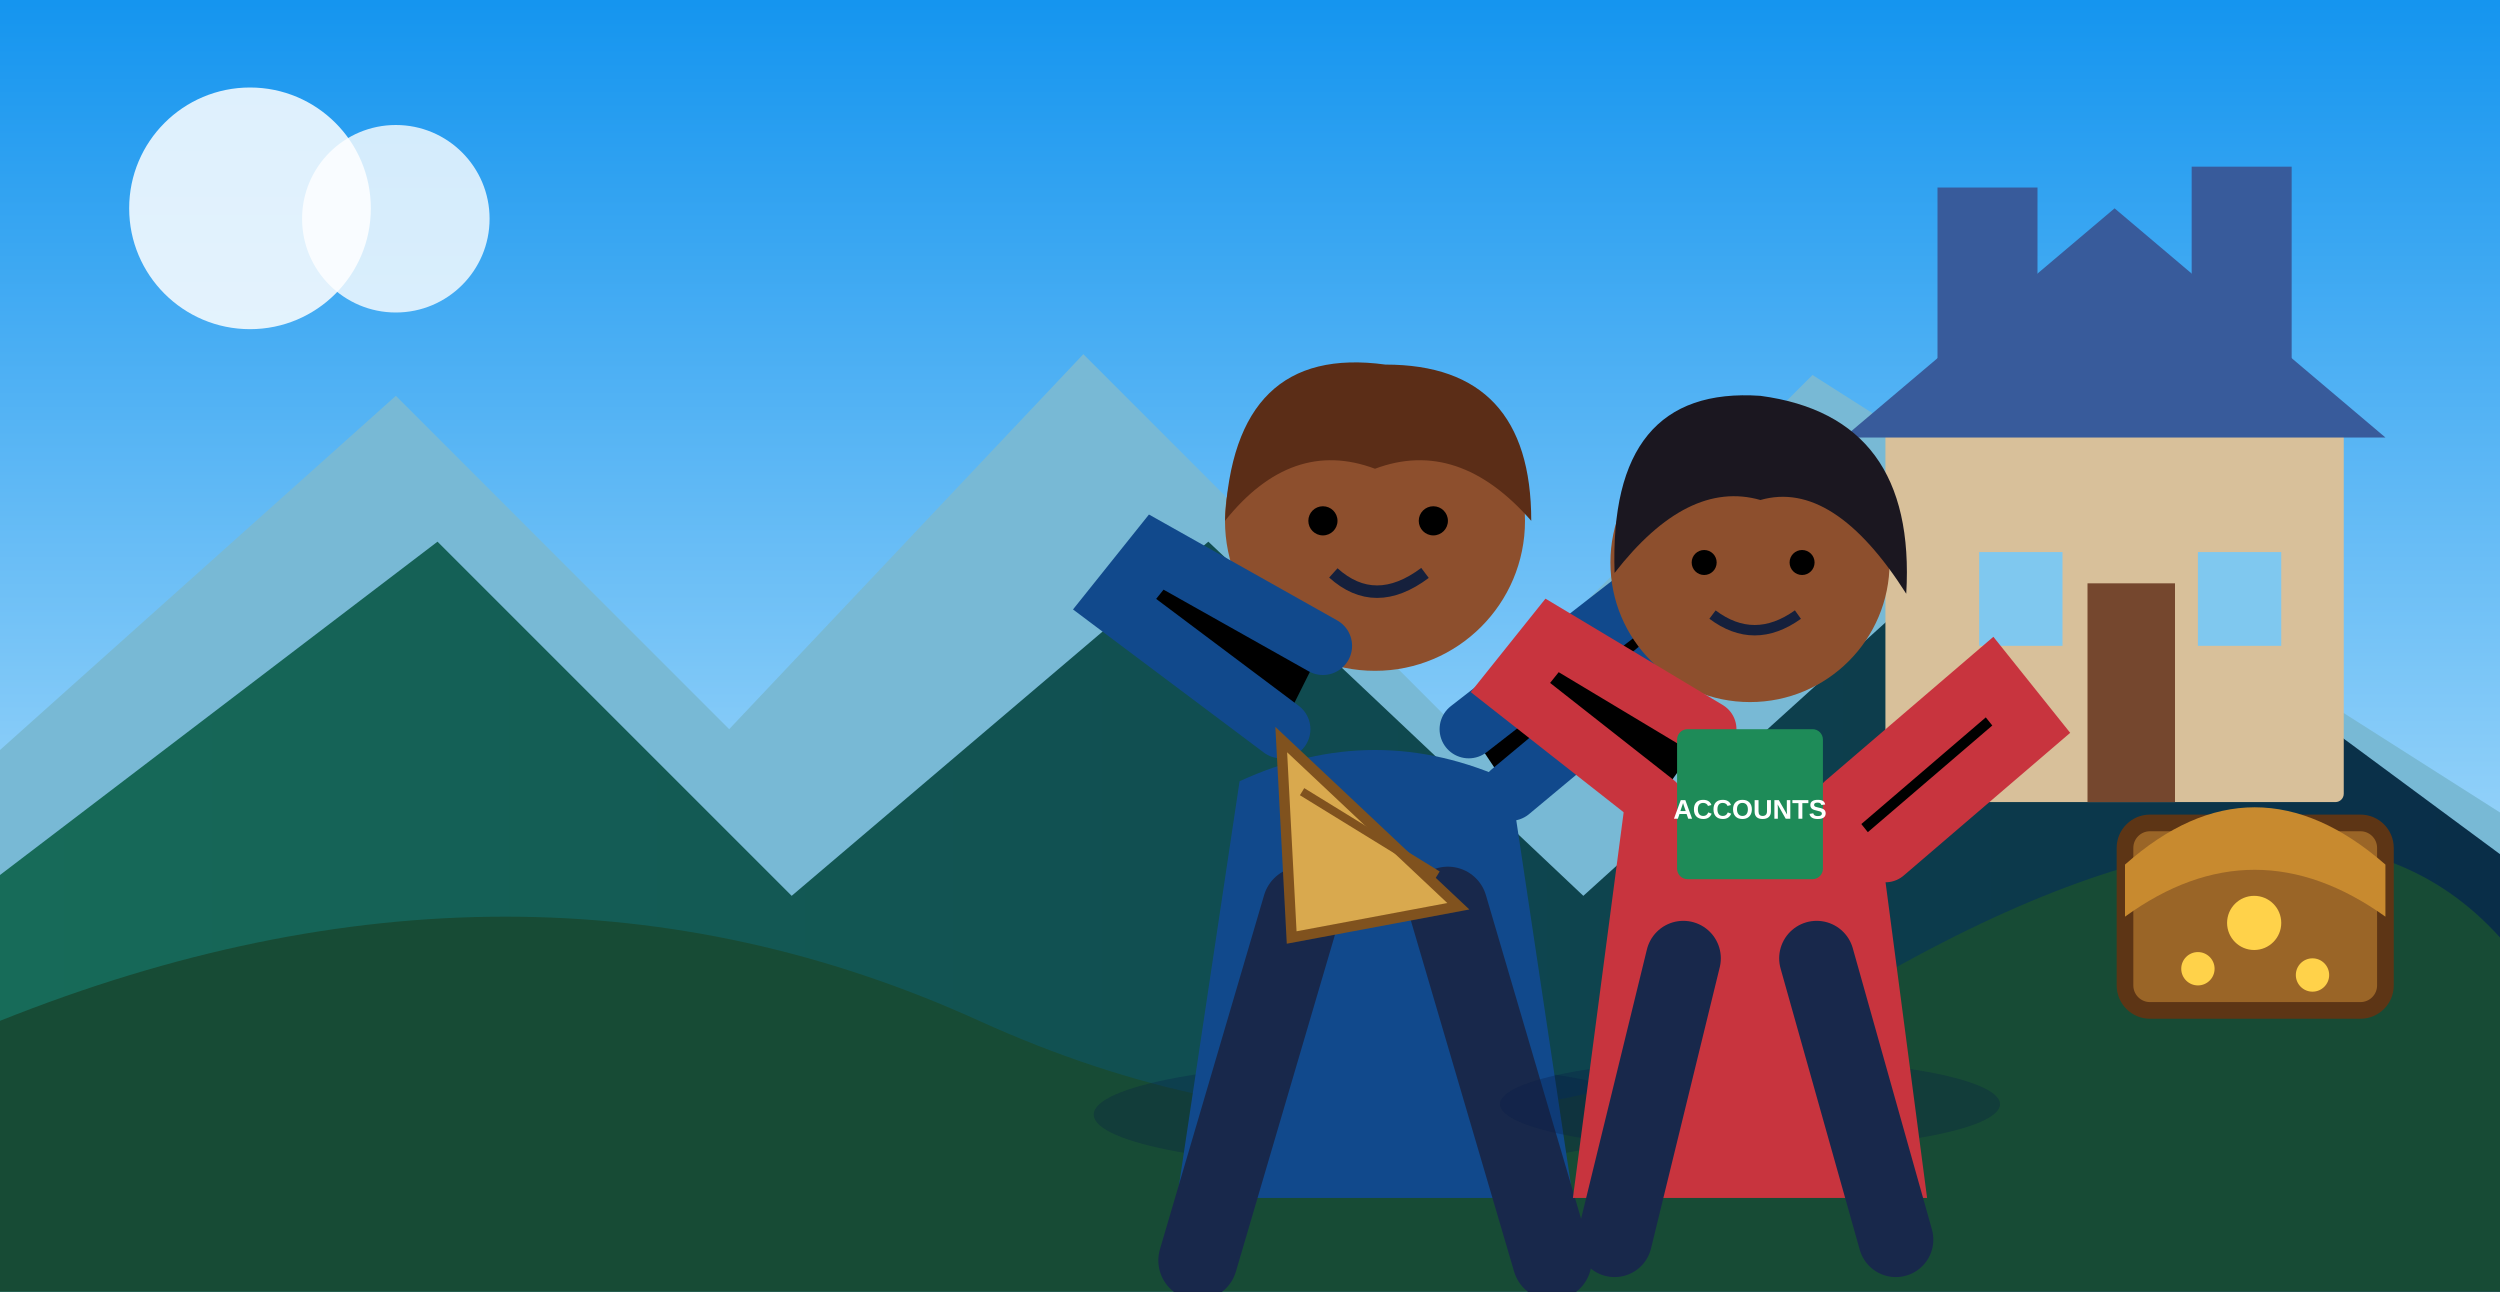
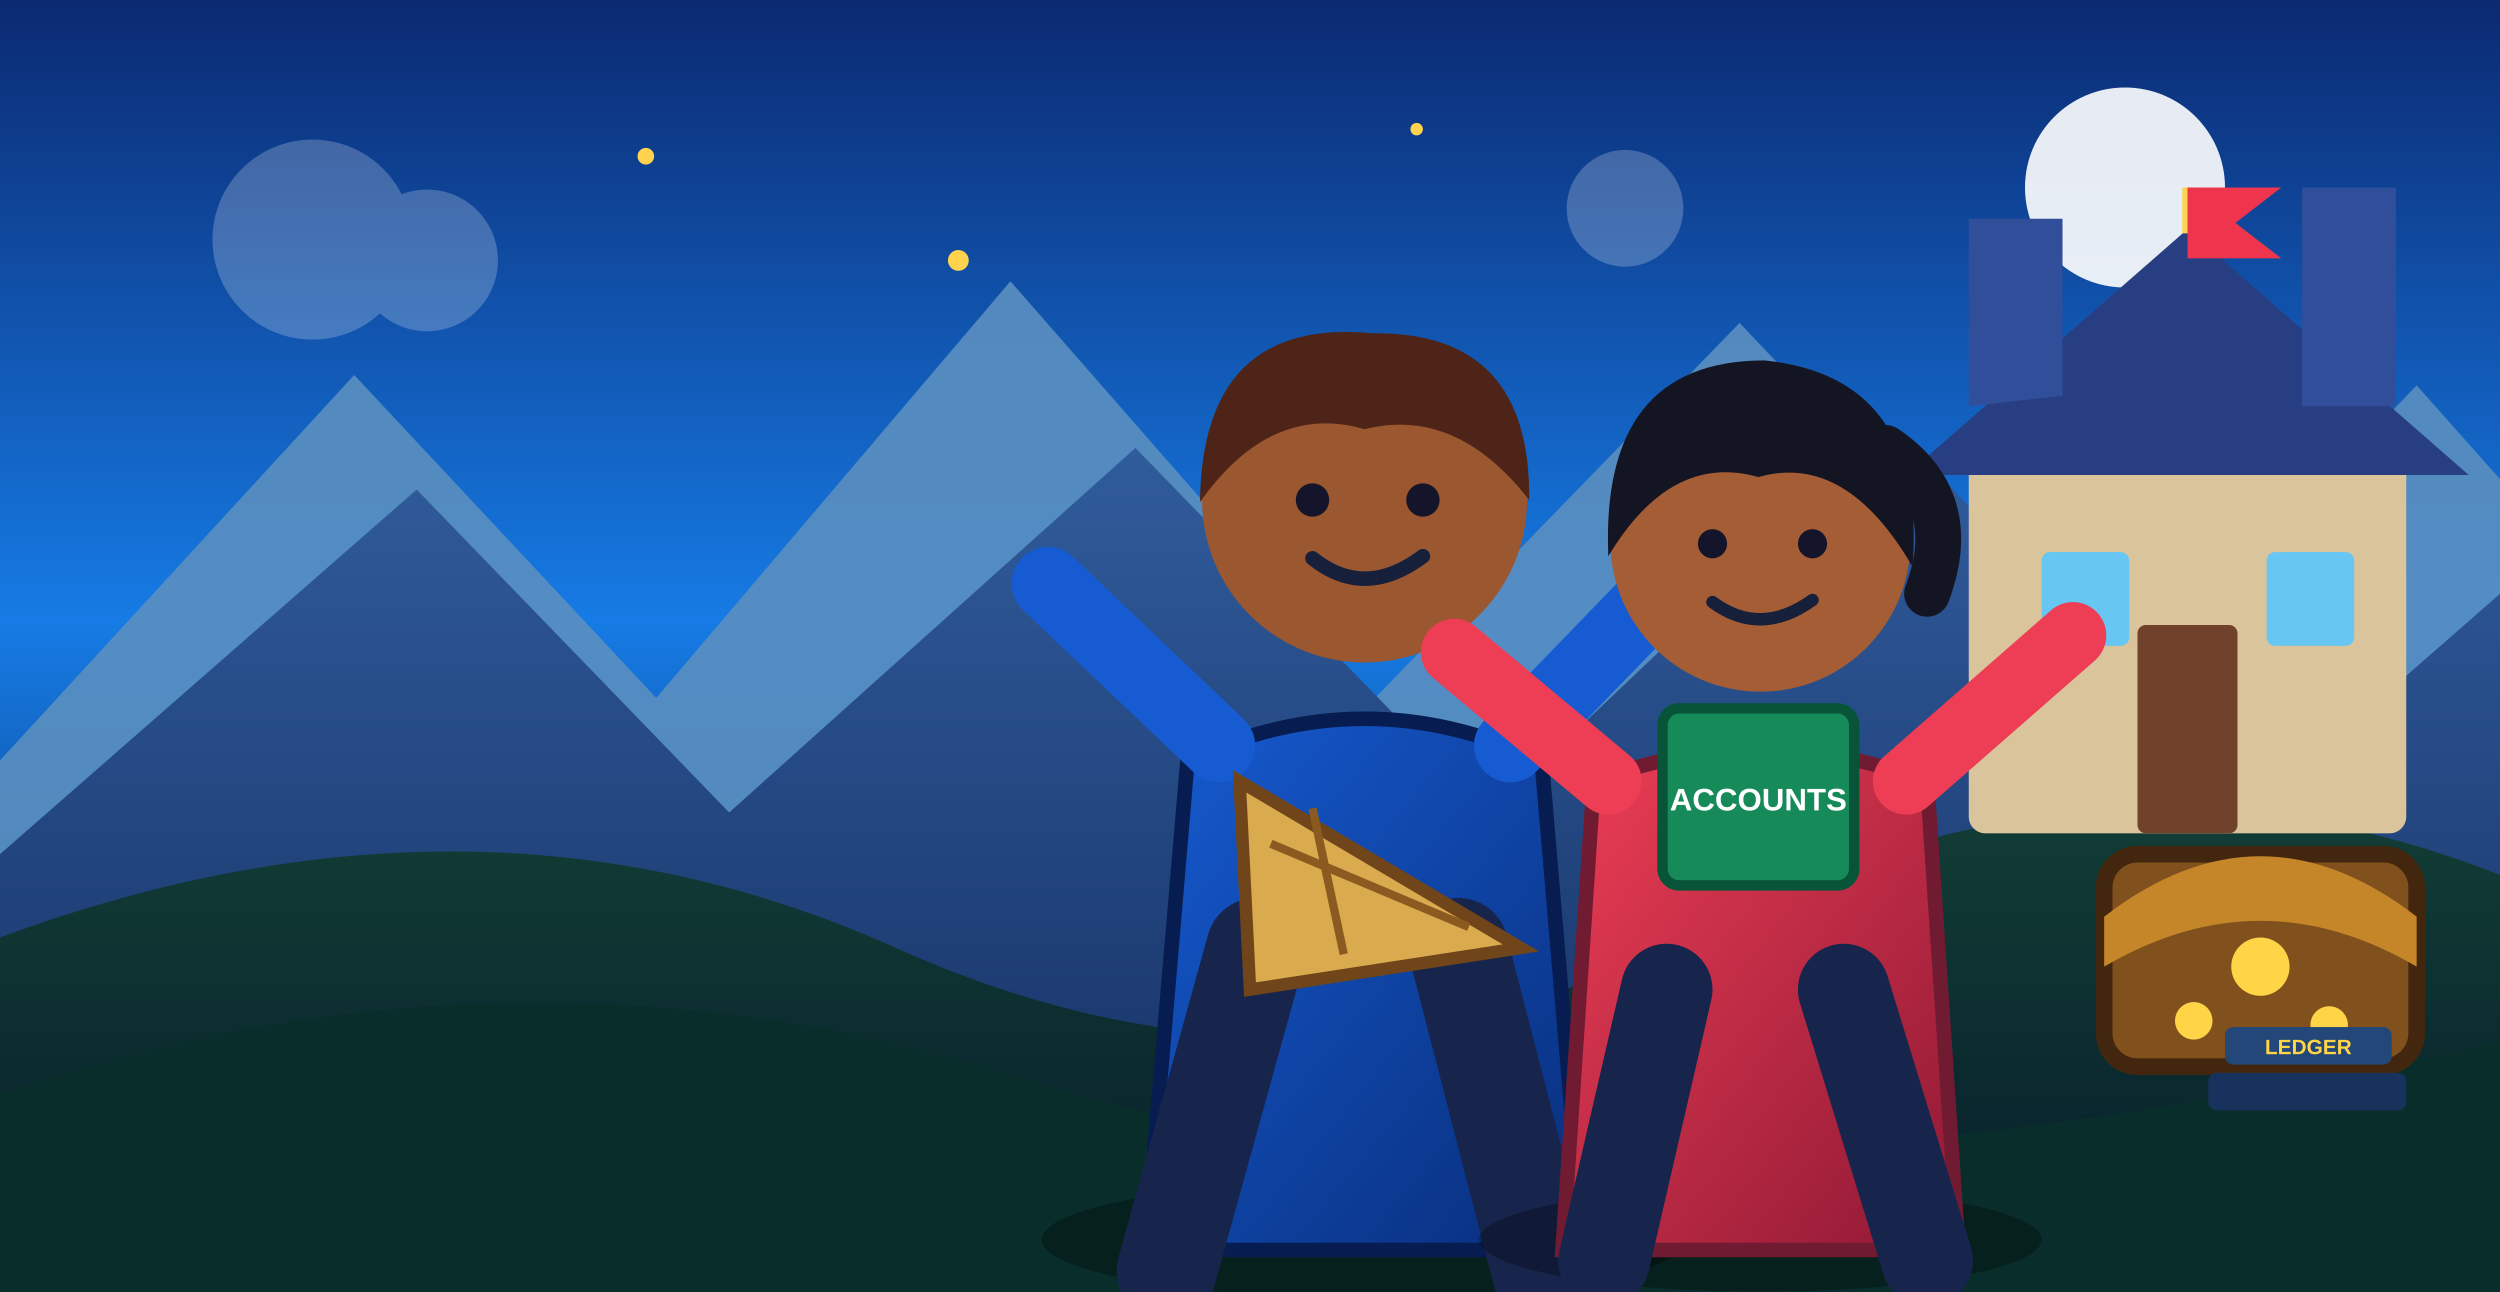
<svg xmlns="http://www.w3.org/2000/svg" viewBox="0 0 1200 620">
  <defs>
    <linearGradient id="sky" x2="0" y2="1">
-       <stop stop-color="#1595ef" />
-       <stop offset="1" stop-color="#d9f3ff" />
+       <stop stop-color="#0b2a72" />
+       <stop offset=".48" stop-color="#167be5" />
+       <stop offset="1" stop-color="#071b45" />
    </linearGradient>
-     <linearGradient id="hill">
-       <stop stop-color="#176c59" />
-       <stop offset="1" stop-color="#092d48" />
+     <linearGradient id="mount" x2="0" y2="1">
+       <stop stop-color="#315d9d" />
+       <stop offset="1" stop-color="#122b5d" />
    </linearGradient>
+     <linearGradient id="ground" x2="0" y2="1">
+       <stop stop-color="#123d35" />
+       <stop offset="1" stop-color="#061b2b" />
+     </linearGradient>
+     <linearGradient id="coat" x2="1" y2="1">
+       <stop stop-color="#165bd1" />
+       <stop offset="1" stop-color="#082d7a" />
+     </linearGradient>
+     <linearGradient id="redcoat" x2="1" y2="1">
+       <stop stop-color="#ed3e55" />
+       <stop offset="1" stop-color="#8e1834" />
+     </linearGradient>
+     <filter id="glow">
+       <feGaussianBlur stdDeviation="5" />
+     </filter>
  </defs>
  <rect width="1200" height="620" fill="url(#sky)" />
-   <circle cx="120" cy="100" r="58" fill="#fff" opacity=".85" />
-   <circle cx="190" cy="105" r="45" fill="#fff" opacity=".8" />
-   <path d="M0 360L190 190 350 350 520 170 700 350 870 180 1200 390V620H0Z" fill="#78b9d5" />
-   <path d="M0 420L210 260 380 430 580 260 760 430 970 240 1200 410V620H0Z" fill="url(#hill)" />
-   <path d="M0 490Q250 390 470 490T900 470T1200 450V620H0Z" fill="#174b35" />
-   <g transform="translate(865 75)">
-     <rect x="40" y="130" width="220" height="180" rx="4" fill="#d8c09a" />
-     <path d="M20 135L150 25 280 135Z" fill="#385b9b" />
-     <path d="M65 100V15h48v90M187 100V5h48v105" fill="#385b9b" />
-     <path d="M137 310V205h42v105" fill="#75472e" />
-     <path d="M85 190h40v45H85zM190 190h40v45h-40z" fill="#7fc8ef" />
+   <circle cx="1020" cy="90" r="48" fill="#fff" opacity=".9" />
+   <g fill="#fff" opacity=".22">
+     <circle cx="150" cy="115" r="48" />
+     <circle cx="205" cy="125" r="34" />
+     <circle cx="780" cy="100" r="28" />
  </g>
-   <g transform="translate(510 105)">
-     <ellipse cx="150" cy="430" rx="135" ry="25" fill="#061b45" opacity=".3" />
-     <path d="M85 270Q150 240 215 270L245 470H55Z" fill="#11498c" />
-     <circle cx="150" cy="145" r="72" fill="#8d4f2d" />
-     <path d="M78 145Q82 60 155 70Q225 70 225 145Q190 105 150 120Q110 105 78 145Z" fill="#5b2d17" />
-     <path d="M105 245L25 185 45 160 125 205M195 245L285 175 305 200 215 275" stroke="#11498c" stroke-width="28" stroke-linecap="round" />
-     <path d="M115 330L65 500M185 330L235 500" stroke="#18284b" stroke-width="38" stroke-linecap="round" />
-     <circle cx="125" cy="145" r="7" />
-     <circle cx="178" cy="145" r="7" />
-     <path d="M130 170Q150 188 174 170" fill="none" stroke="#15203c" stroke-width="6" />
-     <path d="M105 250L190 330 110 345Z" fill="#d9a94e" stroke="#80521e" stroke-width="5" />
-     <path d="M115 275L180 315" stroke="#80521e" stroke-width="4" />
+   <g fill="#ffd34e">
+     <circle cx="310" cy="75" r="4" />
+     <circle cx="460" cy="125" r="5" />
+     <circle cx="1120" cy="150" r="4" />
+     <circle cx="680" cy="62" r="3" />
  </g>
-   <g transform="translate(700 135)">
-     <ellipse cx="140" cy="395" rx="120" ry="22" fill="#061b45" opacity=".3" />
-     <path d="M80 250Q140 225 200 250L225 440H55Z" fill="#c8343e" />
-     <circle cx="140" cy="135" r="67" fill="#8d4f2d" />
-     <path d="M75 140Q72 50 145 55Q220 65 215 150Q180 95 145 105Q110 95 75 140Z" fill="#1b1720" />
-     <path d="M95 250L25 195 45 170 120 215M185 250L255 190 275 215 205 275" stroke="#c8343e" stroke-width="27" stroke-linecap="round" />
-     <path d="M108 325L75 460M172 325L210 460" stroke="#18284b" stroke-width="36" stroke-linecap="round" />
-     <circle cx="118" cy="135" r="6" />
-     <circle cx="165" cy="135" r="6" />
-     <path d="M122 160Q142 175 163 160" fill="none" stroke="#15203c" stroke-width="5" />
-     <rect x="105" y="215" width="70" height="72" rx="5" fill="#1e8b58" />
-     <text x="140" y="258" text-anchor="middle" font-family="Arial" font-size="13" font-weight="700" fill="white">ACCOUNTS</text>
+   <path d="M0 365 170 180 315 335 485 135 660 335 835 155 1010 340 1160 185 1200 230V620H0Z" fill="#5a8fc0" opacity=".9" />
+   <path d="M0 410 200 235 350 390 545 215 715 390 910 205 1080 390 1200 285V620H0Z" fill="url(#mount)" />
+   <path d="M0 450Q230 365 430 455T820 445T1200 420V620H0Z" fill="url(#ground)" />
+   <path d="M0 525Q250 440 500 520T1200 500V620H0Z" fill="#082d2a" />
+   <g transform="translate(910 90)">
+     <rect x="35" y="130" width="210" height="180" rx="8" fill="#d9c49c" />
+     <path d="M5 138 140 20 275 138Z" fill="#273f82" />
+     <path d="M35 105V15h45v85M195 105V0h45v105" fill="#304e9a" />
+     <rect x="116" y="210" width="48" height="100" rx="4" fill="#70422b" />
+     <rect x="70" y="175" width="42" height="45" rx="4" fill="#67c7f2" />
+     <rect x="178" y="175" width="42" height="45" rx="4" fill="#67c7f2" />
+     <path d="M140 22v-22" stroke="#ffd34e" stroke-width="5" />
+     <path d="M140 0h45l-22 17 22 17h-45z" fill="#ef354d" />
  </g>
-   <g transform="translate(1020 395)">
-     <rect width="125" height="90" rx="12" fill="#9a6527" stroke="#5d3515" stroke-width="8" />
-     <path d="M0 20Q62-35 125 20V45Q62 0 0 45Z" fill="#c88a2f" />
-     <circle cx="62" cy="48" r="13" fill="#ffd24a" />
-     <circle cx="35" cy="70" r="8" fill="#ffd24a" />
-     <circle cx="90" cy="73" r="8" fill="#ffd24a" />
+   <g transform="translate(485 90)">
+     <ellipse cx="170" cy="505" rx="155" ry="28" fill="#000" opacity=".3" />
+     <path d="M85 275Q170 235 255 275L275 510H65Z" fill="url(#coat)" stroke="#071c50" stroke-width="7" />
+     <circle cx="170" cy="150" r="78" fill="#9b572f" />
+     <path d="M91 151Q92 62 174 70Q250 69 249 150Q214 105 170 116Q125 103 91 151Z" fill="#4d2417" />
+     <circle cx="145" cy="150" r="8" fill="#14152a" />
+     <circle cx="198" cy="150" r="8" fill="#14152a" />
+     <path d="M145 178Q170 198 198 177" fill="none" stroke="#17203a" stroke-width="7" stroke-linecap="round" />
+     <path d="M100 268 18 190" stroke="#165bd1" stroke-width="35" stroke-linecap="round" />
+     <path d="M240 268 330 175" stroke="#165bd1" stroke-width="35" stroke-linecap="round" />
+     <path d="M118 365 75 520M215 365 255 520" stroke="#17254d" stroke-width="48" stroke-linecap="round" />
+     <path d="M110 285 245 365 115 385Z" fill="#d9aa4e" stroke="#704519" stroke-width="6" />
+     <path d="M125 315 220 355M145 298 160 368" stroke="#8a5a20" stroke-width="4" />
+     <path d="M332 178 300 145" stroke="#ffd34e" stroke-width="8" stroke-linecap="round" />
+     <path d="M332 178 345 138" stroke="#ffd34e" stroke-width="8" stroke-linecap="round" />
+   </g>
+   <g transform="translate(690 125)">
+     <ellipse cx="155" cy="470" rx="135" ry="25" fill="#000" opacity=".3" />
+     <path d="M75 250Q155 220 235 250L250 475H60Z" fill="url(#redcoat)" stroke="#701b32" stroke-width="7" />
+     <circle cx="155" cy="135" r="72" fill="#a55d35" />
+     <path d="M82 142Q78 48 157 48Q235 56 228 147Q196 92 154 104Q112 92 82 142Z" fill="#141522" />
+     <path d="M215 90Q252 115 235 160" fill="none" stroke="#141522" stroke-width="22" stroke-linecap="round" />
+     <circle cx="132" cy="136" r="7" fill="#14152a" />
+     <circle cx="180" cy="136" r="7" fill="#14152a" />
+     <path d="M132 164Q155 181 180 163" fill="none" stroke="#17203a" stroke-width="6" stroke-linecap="round" />
+     <path d="M82 250 8 188" stroke="#ed3e55" stroke-width="32" stroke-linecap="round" />
+     <path d="M225 250 305 180" stroke="#ed3e55" stroke-width="32" stroke-linecap="round" />
+     <path d="M110 350 80 480M195 350 235 480" stroke="#17254d" stroke-width="44" stroke-linecap="round" />
+     <rect x="108" y="215" width="92" height="85" rx="8" fill="#168a59" stroke="#075438" stroke-width="5" />
+     <text x="154" y="264" text-anchor="middle" font-family="Arial,sans-serif" font-size="15" font-weight="900" fill="#fff">ACCOUNTS</text>
+   </g>
+   <g transform="translate(1010 410)">
+     <rect width="150" height="102" rx="16" fill="#80501d" stroke="#42270e" stroke-width="8" />
+     <path d="M0 30Q75-28 150 30V54Q75 10 0 54Z" fill="#c58629" />
+     <circle cx="75" cy="54" r="14" fill="#ffd447" />
+     <circle cx="43" cy="80" r="9" fill="#ffd447" />
+     <circle cx="108" cy="82" r="9" fill="#ffd447" />
+   </g>
+   <g transform="translate(1060 515)">
+     <rect width="95" height="18" rx="4" fill="#17335d" />
+     <rect x="8" y="-22" width="80" height="18" rx="4" fill="#224778" />
+     <text x="48" y="-9" text-anchor="middle" font-family="Arial" font-size="10" font-weight="900" fill="#ffd447">LEDGER</text>
  </g>
</svg>
